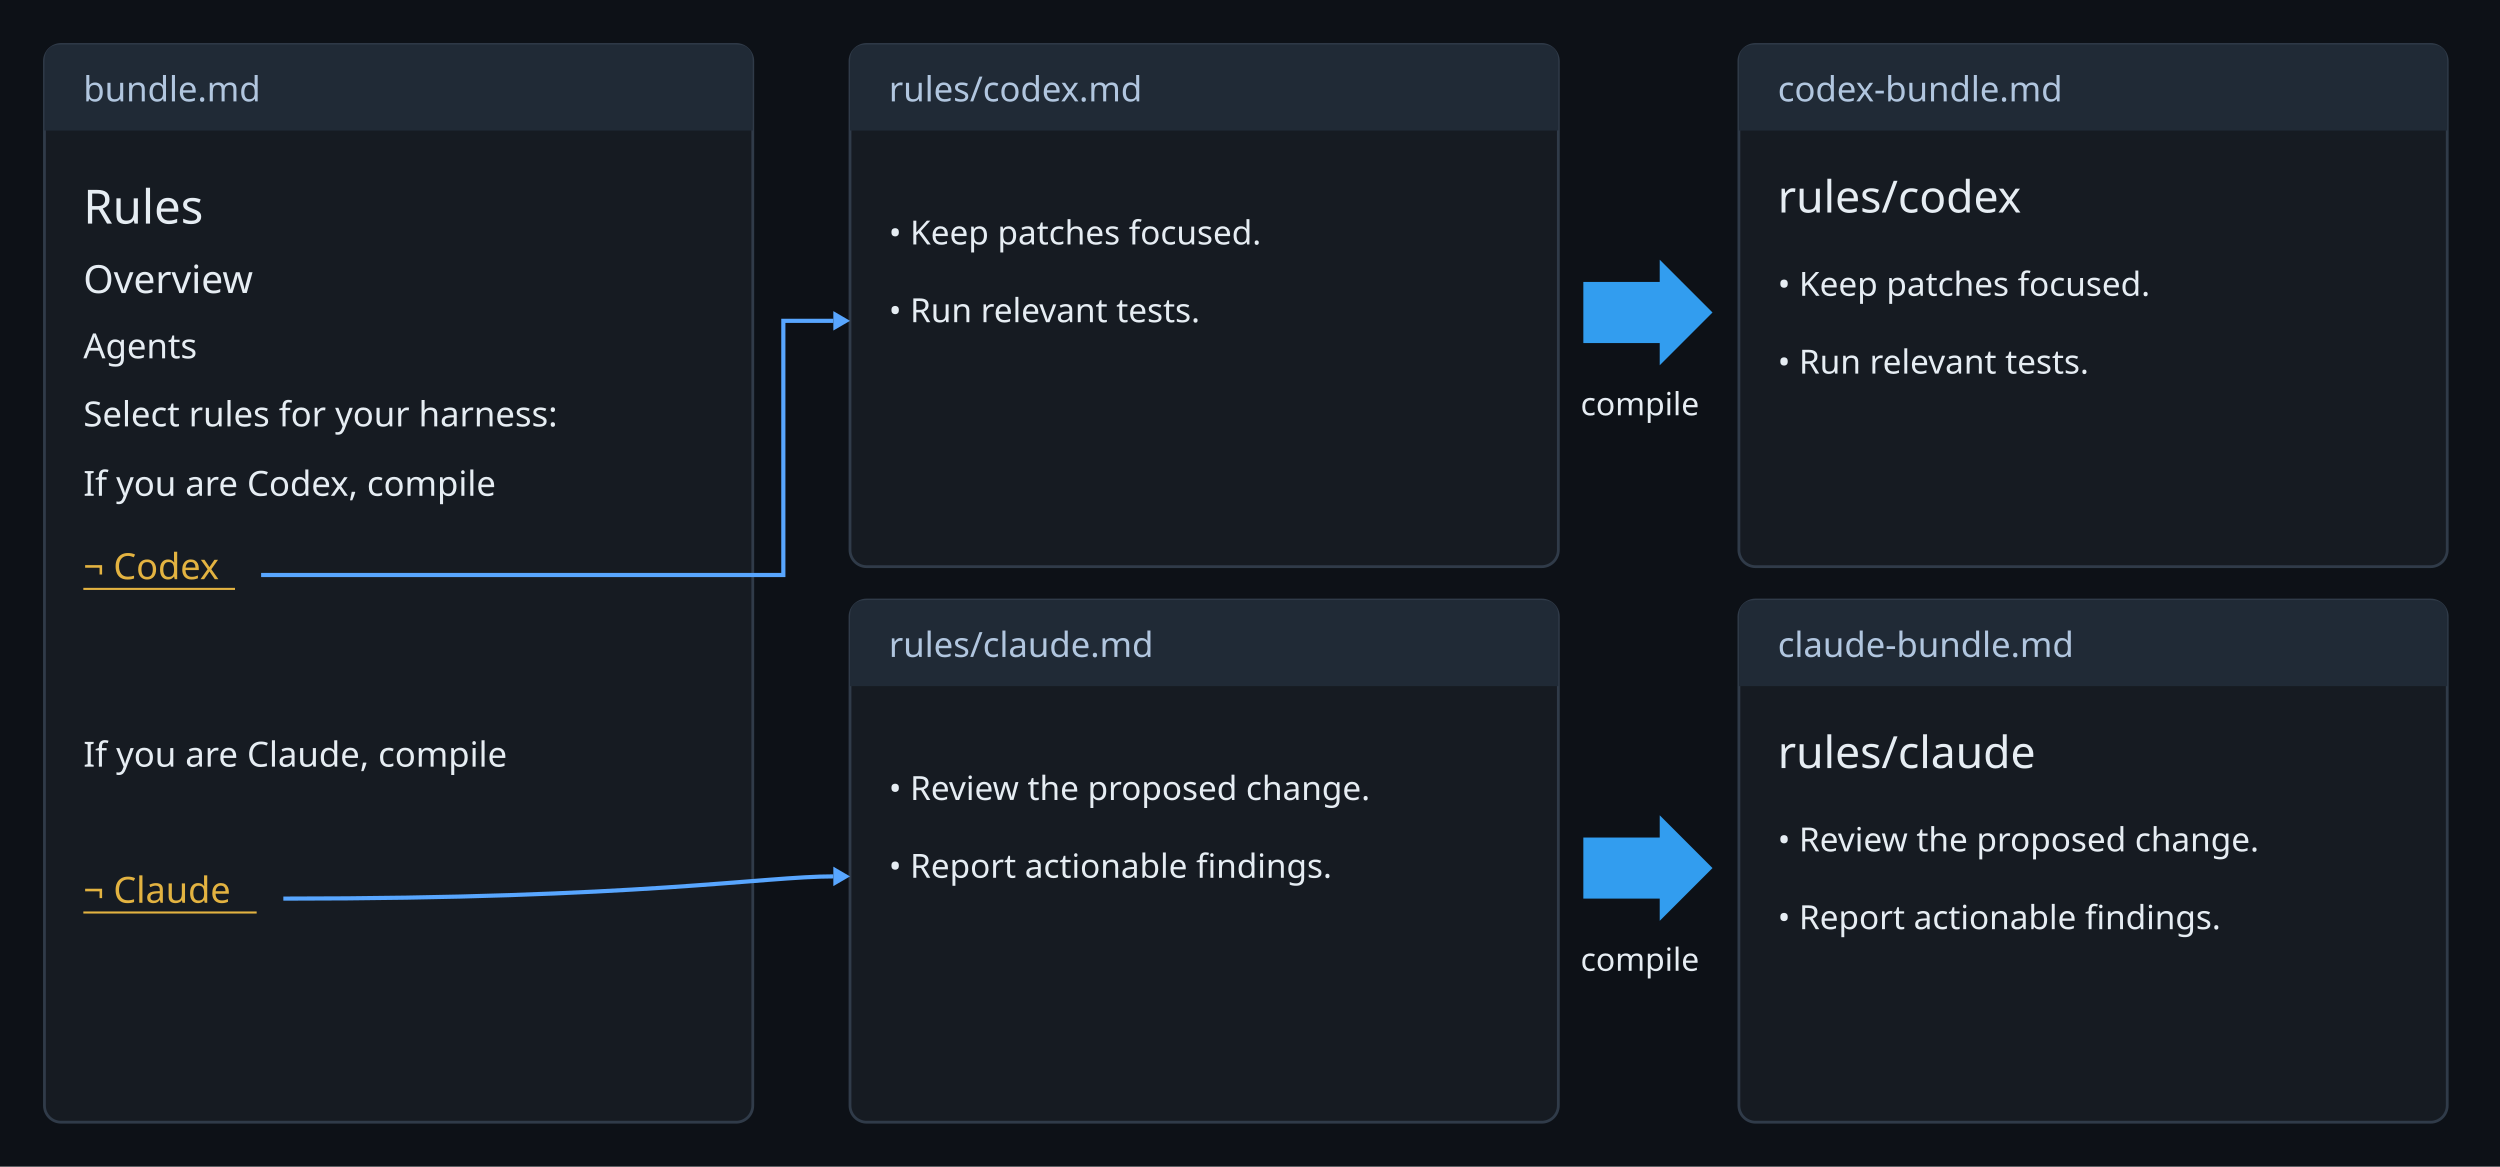
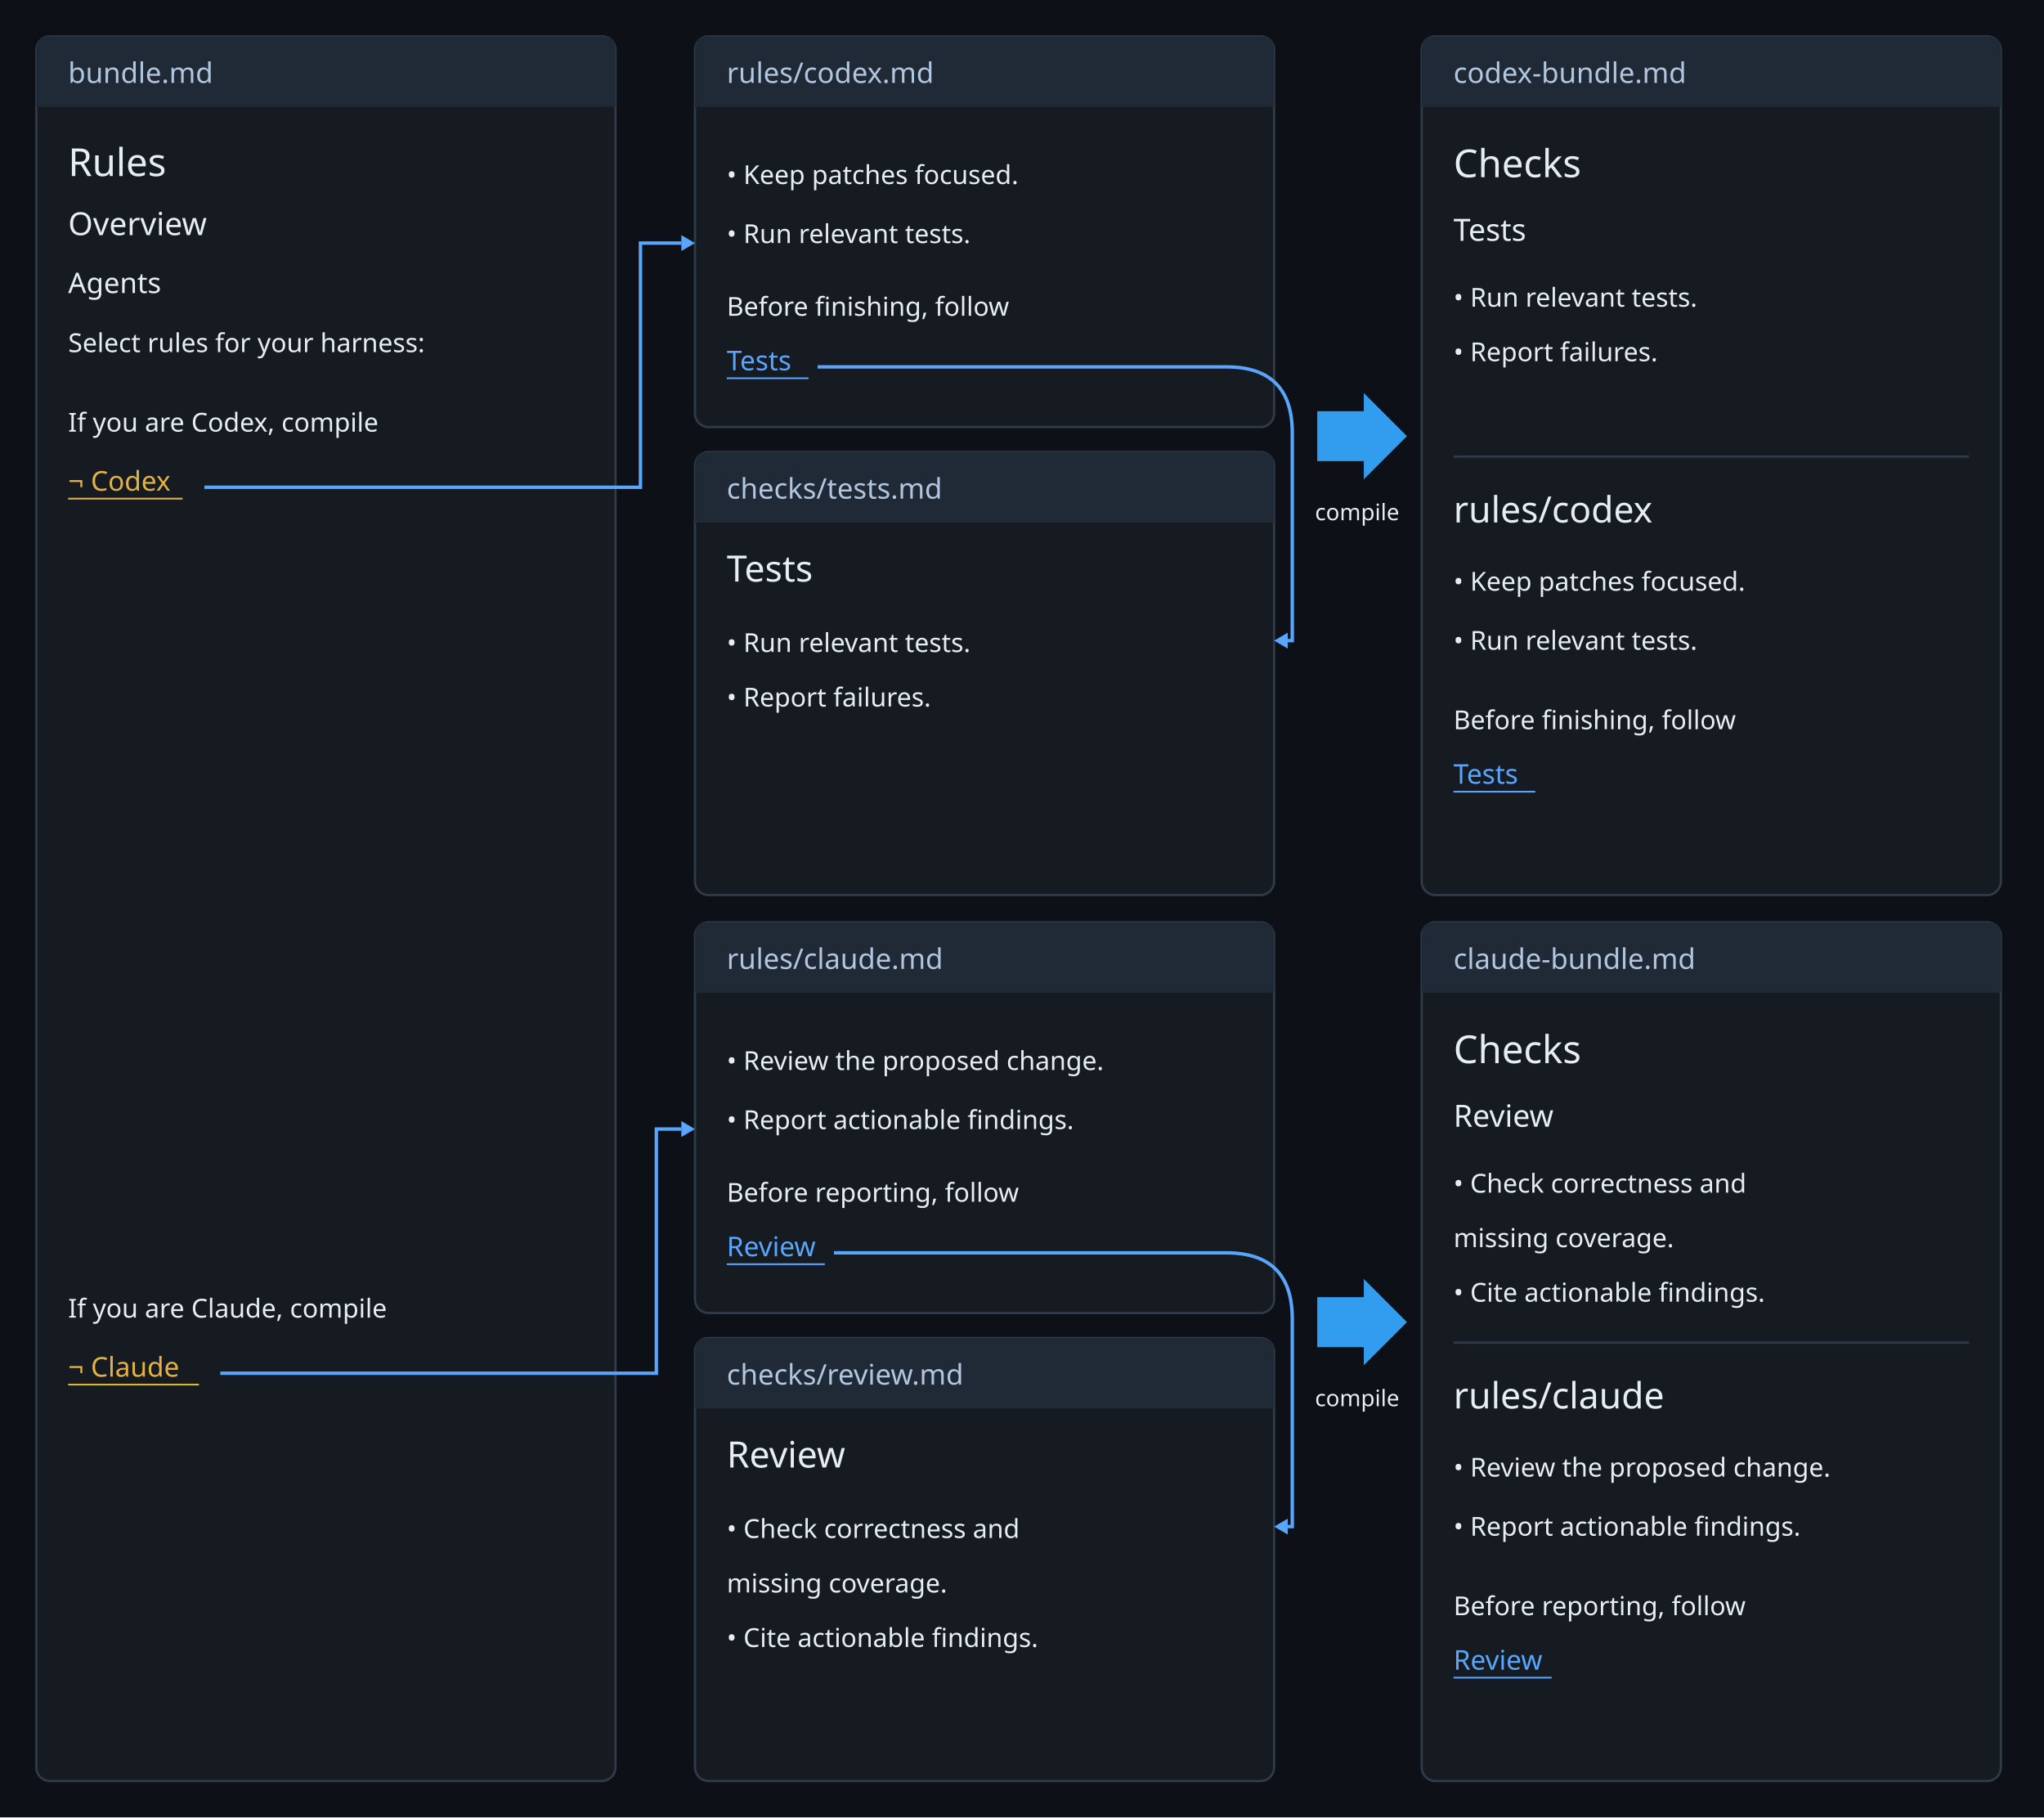
- <svg xmlns="http://www.w3.org/2000/svg" width="1800" height="840" viewBox="0 0 1800 840" role="img" aria-labelledby="title description">
-   <rect width="1800" height="840" fill="#0d1117" />
+ <svg xmlns="http://www.w3.org/2000/svg" width="1800" height="1600" viewBox="0 0 1800 1600" role="img" aria-labelledby="title description">
+   <rect width="1800" height="1600" fill="#0d1117" />
  <g font-family="IBM Plex Mono">
-     <rect x="32" y="32" width="510" height="776" rx="12" fill="#161b22" stroke="#303b49" stroke-width="2" />
+     <rect x="32" y="32" width="510" height="1536" rx="12" fill="#161b22" stroke="#303b49" stroke-width="2" />
    <path d="M44 32 H530 Q542 32 542 44 V94 H32 V44 Q32 32 44 32" fill="#202a36" />
-     <text x="60" y="73" font-size="25" fill="#b1c6df" font-weight="400">bundle.md</text>
-     <rect x="612" y="32" width="510" height="376" rx="12" fill="#161b22" stroke="#303b49" stroke-width="2" />
+     <text x="60" y="73" font-size="25" fill="#b1c6df">bundle.md</text>
+     <text x="60" y="155" font-size="34" fill="#e6edf3">Rules</text>
+     <text x="60" y="207" font-size="28" fill="#e6edf3">Overview</text>
+     <text x="60" y="258" font-size="25" fill="#e6edf3">Agents</text>
+     <text x="60" y="310" font-size="23" fill="#e6edf3">Select rules for your harness:</text>
+     <text x="60" y="380" font-size="23" fill="#e6edf3">If you are Codex, compile</text>
+     <text x="60" y="432" font-size="24" fill="#e3b341">¬ Codex</text>
+     <path d="M60 439 h100.8" stroke="#e3b341" stroke-width="1.5" />
+     <text x="60" y="1160" font-size="23" fill="#e6edf3">If you are Claude, compile</text>
+     <text x="60" y="1212" font-size="24" fill="#e3b341">¬ Claude</text>
+     <path d="M60 1219 h115.2" stroke="#e3b341" stroke-width="1.5" />
+     <rect x="612" y="32" width="510" height="344" rx="12" fill="#161b22" stroke="#303b49" stroke-width="2" />
    <path d="M624 32 H1110 Q1122 32 1122 44 V94 H612 V44 Q612 32 624 32" fill="#202a36" />
-     <text x="640" y="73" font-size="25" fill="#b1c6df" font-weight="400">rules/codex.md</text>
-     <rect x="612" y="432" width="510" height="376" rx="12" fill="#161b22" stroke="#303b49" stroke-width="2" />
-     <path d="M624 432 H1110 Q1122 432 1122 444 V494 H612 V444 Q612 432 624 432" fill="#202a36" />
-     <text x="640" y="473" font-size="25" fill="#b1c6df" font-weight="400">rules/claude.md</text>
-     <rect x="1252" y="32" width="510" height="376" rx="12" fill="#161b22" stroke="#303b49" stroke-width="2" />
+     <text x="640" y="73" font-size="25" fill="#b1c6df">rules/codex.md</text>
+     <text x="640" y="162" font-size="23" fill="#e6edf3">• Keep patches focused.</text>
+     <text x="640" y="214" font-size="23" fill="#e6edf3">• Run relevant tests.</text>
+     <text x="640" y="278" font-size="23" fill="#e6edf3">Before finishing, follow</text>
+     <text x="640" y="326" font-size="24" fill="#58a6ff">Tests</text>
+     <path d="M640 333 h72.0" stroke="#58a6ff" stroke-width="1.5" />
+     <rect x="612" y="398" width="510" height="390" rx="12" fill="#161b22" stroke="#303b49" stroke-width="2" />
+     <path d="M624 398 H1110 Q1122 398 1122 410 V460 H612 V410 Q612 398 624 398" fill="#202a36" />
+     <text x="640" y="439" font-size="25" fill="#b1c6df">checks/tests.md</text>
+     <text x="640" y="512" font-size="32" fill="#e6edf3">Tests</text>
+     <text x="640" y="574" font-size="23" fill="#e6edf3">• Run relevant tests.</text>
+     <text x="640" y="622" font-size="23" fill="#e6edf3">• Report failures.</text>
+     <path d="M720.0 323 H1080 Q1138 323 1138 381 V564 H1134" fill="none" stroke="#58a6ff" stroke-width="3" />
+     <path d="M1134 557 L1122 564 L1134 571 Z" fill="#58a6ff" />
+     <rect x="1252" y="32" width="510" height="756" rx="12" fill="#161b22" stroke="#303b49" stroke-width="2" />
    <path d="M1264 32 H1750 Q1762 32 1762 44 V94 H1252 V44 Q1252 32 1264 32" fill="#202a36" />
-     <text x="1280" y="73" font-size="25" fill="#b1c6df" font-weight="400">codex-bundle.md</text>
-     <rect x="1252" y="432" width="510" height="376" rx="12" fill="#161b22" stroke="#303b49" stroke-width="2" />
-     <path d="M1264 432 H1750 Q1762 432 1762 444 V494 H1252 V444 Q1252 432 1264 432" fill="#202a36" />
-     <text x="1280" y="473" font-size="25" fill="#b1c6df" font-weight="400">claude-bundle.md</text>
-     <text x="60" y="161" font-size="34" fill="#e6edf3" font-weight="500">Rules</text>
-     <text x="60" y="211" font-size="28" fill="#e6edf3">Overview</text>
-     <text x="60" y="258" font-size="25" fill="#e6edf3">Agents</text>
-     <text x="60" y="307" font-size="25" fill="#e6edf3" font-weight="400">Select rules for your harness:</text>
-     <text x="60" y="357" font-size="25" fill="#e6edf3" font-weight="400">If you are Codex, compile</text>
-     <text x="60" y="417" font-size="26" fill="#e3b341" font-weight="400">¬ Codex</text>
-     <path d="M60 424 h109.2" stroke="#e3b341" stroke-width="1.5" />
-     <text x="60" y="552" font-size="25" fill="#e6edf3">If you are Claude, compile</text>
-     <text x="60" y="650" font-size="26" fill="#e3b341" font-weight="400">¬ Claude</text>
-     <path d="M60 657 h124.8" stroke="#e3b341" stroke-width="1.5" />
-     <text x="640" y="176" font-size="24" fill="#e6edf3" font-weight="400">• Keep patches focused.</text>
-     <text x="640" y="232" font-size="24" fill="#e6edf3" font-weight="400">• Run relevant tests.</text>
-     <text x="640" y="576" font-size="24" fill="#e6edf3" font-weight="400">• Review the proposed change.</text>
-     <text x="640" y="632" font-size="24" fill="#e6edf3" font-weight="400">• Report actionable findings.</text>
-     <text x="1280" y="153" font-size="32" fill="#e6edf3" font-weight="500">rules/codex</text>
-     <text x="1280" y="213" font-size="24" fill="#e6edf3" font-weight="400">• Keep patches focused.</text>
-     <text x="1280" y="269" font-size="24" fill="#e6edf3" font-weight="400">• Run relevant tests.</text>
-     <text x="1280" y="553" font-size="32" fill="#e6edf3" font-weight="500">rules/claude</text>
-     <text x="1280" y="613" font-size="24" fill="#e6edf3" font-weight="400">• Review the proposed change.</text>
-     <text x="1280" y="669" font-size="24" fill="#e6edf3" font-weight="400">• Report actionable findings.</text>
-     <path d="M188 414 H564 V231 H600" fill="none" stroke="#58a6ff" stroke-width="3" />
-     <path d="M600 224 L612 231 L600 238 Z" fill="#58a6ff" />
-     <path d="M204 647 C460 647 550 631 600 631" fill="none" stroke="#58a6ff" stroke-width="3" />
-     <path d="M600 624 L612 631 L600 638 Z" fill="#58a6ff" />
-     <path d="M1140 203 H1195 V187 L1233 225 L1195 263 V247 H1140Z" fill="#329def" />
-     <text x="1138" y="299" font-size="23" fill="#e6edf3" font-weight="400">compile</text>
-     <path d="M1140 603 H1195 V587 L1233 625 L1195 663 V647 H1140Z" fill="#329def" />
-     <text x="1138" y="699" font-size="23" fill="#e6edf3" font-weight="400">compile</text>
+     <text x="1280" y="73" font-size="25" fill="#b1c6df">codex-bundle.md</text>
+     <text x="1280" y="156" font-size="34" fill="#e6edf3">Checks</text>
+     <text x="1280" y="212" font-size="27" fill="#e6edf3">Tests</text>
+     <text x="1280" y="270" font-size="23" fill="#e6edf3">• Run relevant tests.</text>
+     <text x="1280" y="318" font-size="23" fill="#e6edf3">• Report failures.</text>
+     <path d="M1280 402 H1734" stroke="#303b49" stroke-width="2" />
+     <text x="1280" y="460" font-size="32" fill="#e6edf3">rules/codex</text>
+     <text x="1280" y="520" font-size="23" fill="#e6edf3">• Keep patches focused.</text>
+     <text x="1280" y="572" font-size="23" fill="#e6edf3">• Run relevant tests.</text>
+     <text x="1280" y="642" font-size="23" fill="#e6edf3">Before finishing, follow</text>
+     <text x="1280" y="690" font-size="24" fill="#58a6ff">Tests</text>
+     <path d="M1280 697 h72.0" stroke="#58a6ff" stroke-width="1.5" />
+     <path d="M1160 362 H1201 V346 L1239 384 L1201 422 V406 H1160Z" fill="#329def" />
+     <text x="1158" y="458" font-size="20" fill="#e6edf3">compile</text>
+     <rect x="612" y="812" width="510" height="344" rx="12" fill="#161b22" stroke="#303b49" stroke-width="2" />
+     <path d="M624 812 H1110 Q1122 812 1122 824 V874 H612 V824 Q612 812 624 812" fill="#202a36" />
+     <text x="640" y="853" font-size="25" fill="#b1c6df">rules/claude.md</text>
+     <text x="640" y="942" font-size="23" fill="#e6edf3">• Review the proposed change.</text>
+     <text x="640" y="994" font-size="23" fill="#e6edf3">• Report actionable findings.</text>
+     <text x="640" y="1058" font-size="23" fill="#e6edf3">Before reporting, follow</text>
+     <text x="640" y="1106" font-size="24" fill="#58a6ff">Review</text>
+     <path d="M640 1113 h86.4" stroke="#58a6ff" stroke-width="1.5" />
+     <rect x="612" y="1178" width="510" height="390" rx="12" fill="#161b22" stroke="#303b49" stroke-width="2" />
+     <path d="M624 1178 H1110 Q1122 1178 1122 1190 V1240 H612 V1190 Q612 1178 624 1178" fill="#202a36" />
+     <text x="640" y="1219" font-size="25" fill="#b1c6df">checks/review.md</text>
+     <text x="640" y="1292" font-size="32" fill="#e6edf3">Review</text>
+     <text x="640" y="1354" font-size="23" fill="#e6edf3">• Check correctness and</text>
+     <text x="640" y="1402" font-size="23" fill="#e6edf3">  missing coverage.</text>
+     <text x="640" y="1450" font-size="23" fill="#e6edf3">• Cite actionable findings.</text>
+     <path d="M734.4 1103 H1080 Q1138 1103 1138 1161 V1344 H1134" fill="none" stroke="#58a6ff" stroke-width="3" />
+     <path d="M1134 1337 L1122 1344 L1134 1351 Z" fill="#58a6ff" />
+     <rect x="1252" y="812" width="510" height="756" rx="12" fill="#161b22" stroke="#303b49" stroke-width="2" />
+     <path d="M1264 812 H1750 Q1762 812 1762 824 V874 H1252 V824 Q1252 812 1264 812" fill="#202a36" />
+     <text x="1280" y="853" font-size="25" fill="#b1c6df">claude-bundle.md</text>
+     <text x="1280" y="936" font-size="34" fill="#e6edf3">Checks</text>
+     <text x="1280" y="992" font-size="27" fill="#e6edf3">Review</text>
+     <text x="1280" y="1050" font-size="23" fill="#e6edf3">• Check correctness and</text>
+     <text x="1280" y="1098" font-size="23" fill="#e6edf3">  missing coverage.</text>
+     <text x="1280" y="1146" font-size="23" fill="#e6edf3">• Cite actionable findings.</text>
+     <path d="M1280 1182 H1734" stroke="#303b49" stroke-width="2" />
+     <text x="1280" y="1240" font-size="32" fill="#e6edf3">rules/claude</text>
+     <text x="1280" y="1300" font-size="23" fill="#e6edf3">• Review the proposed change.</text>
+     <text x="1280" y="1352" font-size="23" fill="#e6edf3">• Report actionable findings.</text>
+     <text x="1280" y="1422" font-size="23" fill="#e6edf3">Before reporting, follow</text>
+     <text x="1280" y="1470" font-size="24" fill="#58a6ff">Review</text>
+     <path d="M1280 1477 h86.4" stroke="#58a6ff" stroke-width="1.5" />
+     <path d="M1160 1142 H1201 V1126 L1239 1164 L1201 1202 V1186 H1160Z" fill="#329def" />
+     <text x="1158" y="1238" font-size="20" fill="#e6edf3">compile</text>
+     <path d="M180 429 H564 V214 H600" fill="none" stroke="#58a6ff" stroke-width="3" />
+     <path d="M600 207 L612 214 L600 221 Z" fill="#58a6ff" />
+     <path d="M194 1209 H578 V994 H600" fill="none" stroke="#58a6ff" stroke-width="3" />
+     <path d="M600 987 L612 994 L600 1001 Z" fill="#58a6ff" />
  </g>
</svg>
